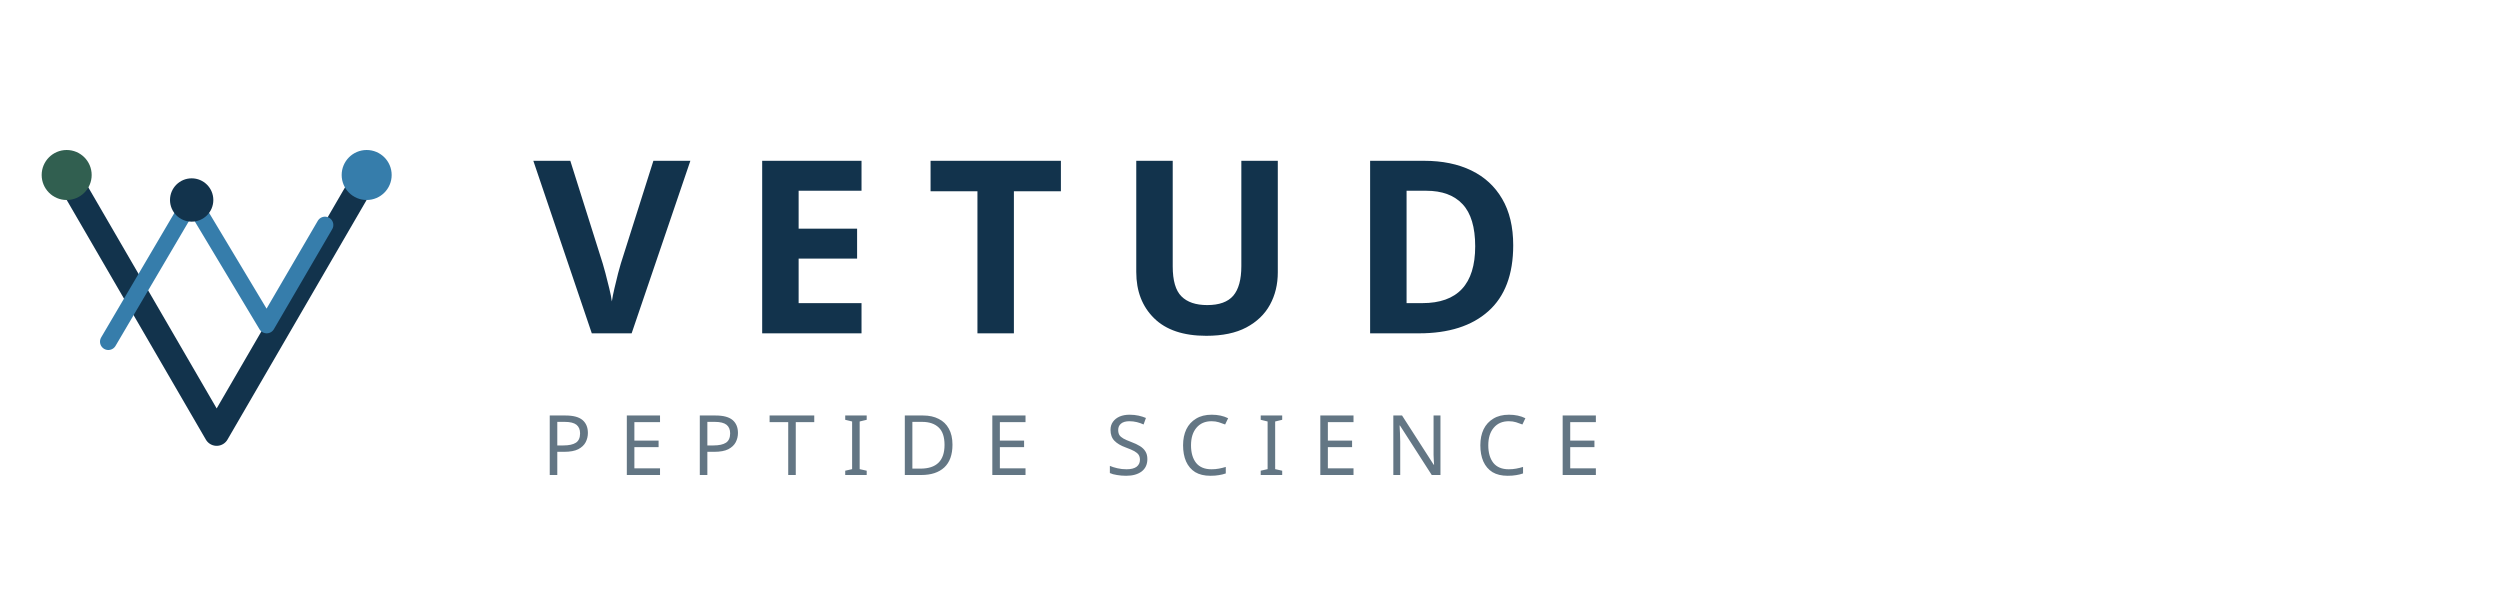
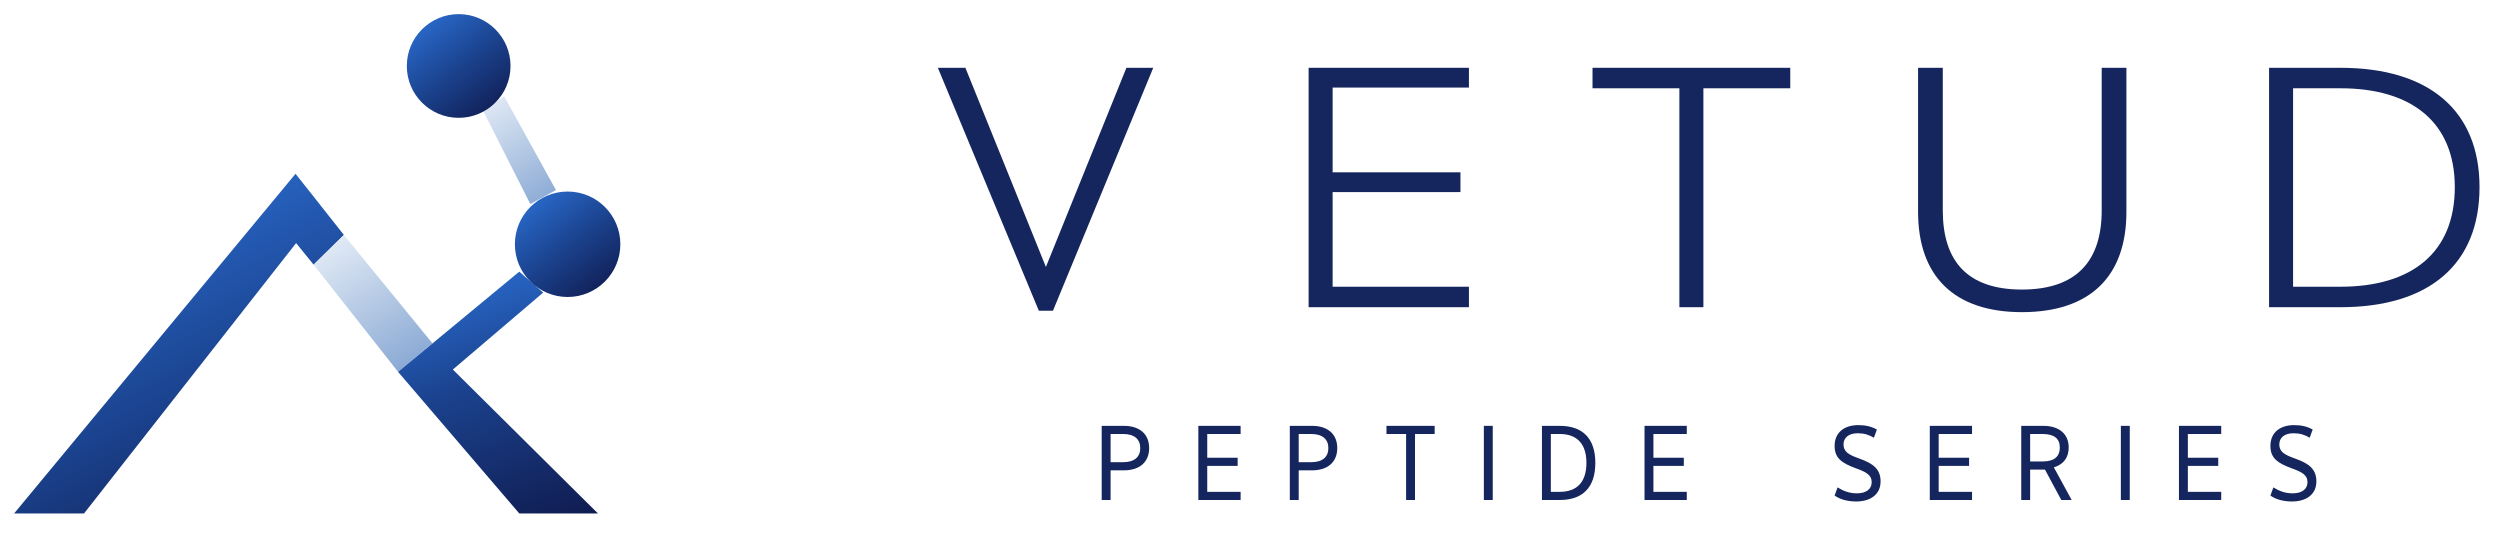
- <svg xmlns="http://www.w3.org/2000/svg" viewBox="0 0 300 72" fill="none">
-   <g transform="translate(2 12)">
-     <path d="m6 9 18 31L42 9" stroke="#12334c" stroke-width="3" stroke-linecap="round" stroke-linejoin="round" />
-     <path d="m11 29 10-17 9 15 7-12" stroke="#367dab" stroke-width="2" stroke-linecap="round" stroke-linejoin="round" />
-     <circle cx="6" cy="9" r="3" fill="#315f50" />
-     <circle cx="21" cy="12" r="2.6" fill="#12334c" />
-     <circle cx="42" cy="9" r="3" fill="#367dab" />
+ <svg xmlns="http://www.w3.org/2000/svg" width="354" height="76" viewBox="38 40 354 76" role="img" aria-labelledby="title">
+   <defs>
+     <linearGradient id="left" gradientUnits="userSpaceOnUse" x1="380" y1="315" x2="680" y2="910">
+       <stop stop-color="#2C70D5" />
+       <stop offset=".55" stop-color="#1B438F" />
+       <stop offset="1" stop-color="#101C51" />
+     </linearGradient>
+     <linearGradient id="right" gradientUnits="userSpaceOnUse" x1="920" y1="465" x2="1080" y2="925">
+       <stop stop-color="#2C70D5" />
+       <stop offset=".42" stop-color="#1B438F" />
+       <stop offset="1" stop-color="#101C51" />
+     </linearGradient>
+     <linearGradient id="lowerSilver" gradientUnits="userSpaceOnUse" x1="744" y1="420" x2="870" y2="630">
+       <stop stop-color="#E0E9F5" />
+       <stop offset="1" stop-color="#8BAAD4" />
+     </linearGradient>
+     <linearGradient id="upperSilver" gradientUnits="userSpaceOnUse" x1="1003" y1="180" x2="1106" y2="351">
+       <stop stop-color="#E0E9F5" />
+       <stop offset="1" stop-color="#8BAAD4" />
+     </linearGradient>
+     <linearGradient id="atom" x1="8%" y1="0%" x2="85%" y2="100%">
+       <stop stop-color="#2C70D5" />
+       <stop offset=".52" stop-color="#1B438F" />
+       <stop offset="1" stop-color="#101C51" />
+     </linearGradient>
+   </defs>
+   <g id="approved-gradient-symbol" transform="translate(-82 18)">
+     <g transform="translate(122 24) scale(.0825) translate(-186 -32)">
+       <path id="ascending-arm" d="M186 889H306L670 425L700 462L752 411L669 306Z" fill="url(#left)" />
+       <path id="lower-silver-bond" d="M752 411L904 597L845 646L700 462Z" fill="url(#lowerSilver)" />
+       <path id="branch-and-descending-arm" d="M845 646L1053 474L1094 510L939 642L1188 889H1053Z" fill="url(#right)" />
+       <path id="upper-silver-bond" d="M991 198L1027 173L1116 334L1072 358Z" fill="url(#upperSilver)" />
+       <circle id="upper-atom" cx="949" cy="121" r="89" fill="url(#atom)" />
+       <circle id="right-atom" cx="1136" cy="427" r="90.5" fill="url(#atom)" />
+     </g>
  </g>
-   <text x="64" y="40" fill="#12334c" font-family="Manrope,sans-serif" font-size="29" font-weight="650" letter-spacing="6">VETUD</text>
-   <text x="65" y="57" fill="#637684" font-family="Manrope,sans-serif" font-size="10" letter-spacing="3.2">PEPTIDE SCIENCE</text>
+   <g id="outlined-lettering" fill="#15265E" fill-rule="evenodd" transform="translate(110 -70)">
+     <g id="VETUD">
+       <path id="letter-V" d="M60.8 119.6H64.7L76.1 147.8L87.5 119.6H91.3L77.1 154H75.1Z" />
+       <path id="letter-E" d="M113.3 119.6H136V122.4H116.7V134.4H134.8V137.2H116.7V150.6H136V153.5H113.3Z" />
+       <path id="letter-T" d="M153.5 119.6H181.5V122.5H169.2V153.5H165.8V122.5H153.5Z" />
+       <path id="letter-U" d="M199.6 119.6H203.1V139.8C203.1 147 206.6 151 214.3 151C222 151 225.6 147 225.6 139.8V119.6H229.1V140C229.1 149.1 224 154.2 214.3 154.2C204.7 154.2 199.6 149.1 199.6 140Z" />
+       <path id="letter-D" d="M249.3 119.6H259.4C272 119.6 279.1 125.7 279.1 136.5C279.1 147.4 272 153.5 259.4 153.5H249.3ZM252.7 122.5V150.6H259.4C269.6 150.6 275.6 145.7 275.6 136.5C275.6 127.4 269.6 122.5 259.4 122.5Z" />
+     </g>
+     <g id="PEPTIDE-SERIES">
+       <path d="M0 0H30C51 0 64 11 64 30C64 49 51 60 30 60H12V100H0ZM12 11V49H29C44 49 52 42 52 30C52 18 44 11 29 11Z" transform="translate(84 170.3) scale(0.105)" />
+       <path d="M0 0H57V11H12V43H53V54H12V89H57V100H0Z" transform="translate(97.68577 170.3) scale(0.105)" />
+       <path d="M0 0H30C51 0 64 11 64 30C64 49 51 60 30 60H12V100H0ZM12 11V49H29C44 49 52 42 52 30C52 18 44 11 29 11Z" transform="translate(110.6365 170.3) scale(0.105)" />
+       <path d="M0 0H65V11H38.5V100H26.5V11H0Z" transform="translate(124.3223 170.3) scale(0.105)" />
+       <path d="M0 0H12V100H0Z" transform="translate(138.1131 170.3) scale(0.105)" />
+       <path d="M0 0H24C55 0 72 17 72 50C72 83 55 100 24 100H0ZM12 11V89H24C47 89 60 76 60 50C60 24 47 11 24 11Z" transform="translate(146.3389 170.3) scale(0.105)" />
+       <path d="M0 0H57V11H12V43H53V54H12V89H57V100H0Z" transform="translate(160.8646 170.3) scale(0.105)" />
+       <path d="M57 5L53 16C46 12 40 10 31 10C19 10 12 16 12 25C12 35 19 39 33 44C53 51 62 59 62 75C62 92 49 102 29 102C17 102 7 99 0 94L4 83C12 88 20 91 30 91C43 91 50 85 50 76C50 66 42 62 28 57C9 50 0 43 0 27C0 9 13 -1 32 -1C42 -1 50 1 57 5Z" transform="translate(187.7811 170.3) scale(0.105)" />
+       <path d="M0 0H57V11H12V43H53V54H12V89H57V100H0Z" transform="translate(201.2569 170.3) scale(0.105)" />
+       <path d="M0 0H30C51 0 64 11 64 29C64 43 57 52 44 56L68 100H54L32 59H12V100H0ZM12 11V48H29C44 48 52 42 52 29C52 17 44 11 29 11Z" transform="translate(214.2077 170.3) scale(0.105)" />
+       <path d="M0 0H12V100H0Z" transform="translate(228.3135 170.3) scale(0.105)" />
+       <path d="M0 0H57V11H12V43H53V54H12V89H57V100H0Z" transform="translate(236.5392 170.3) scale(0.105)" />
+       <path d="M57 5L53 16C46 12 40 10 31 10C19 10 12 16 12 25C12 35 19 39 33 44C53 51 62 59 62 75C62 92 49 102 29 102C17 102 7 99 0 94L4 83C12 88 20 91 30 91C43 91 50 85 50 76C50 66 42 62 28 57C9 50 0 43 0 27C0 9 13 -1 32 -1C42 -1 50 1 57 5Z" transform="translate(249.49 170.3) scale(0.105)" />
+     </g>
+   </g>
</svg>
